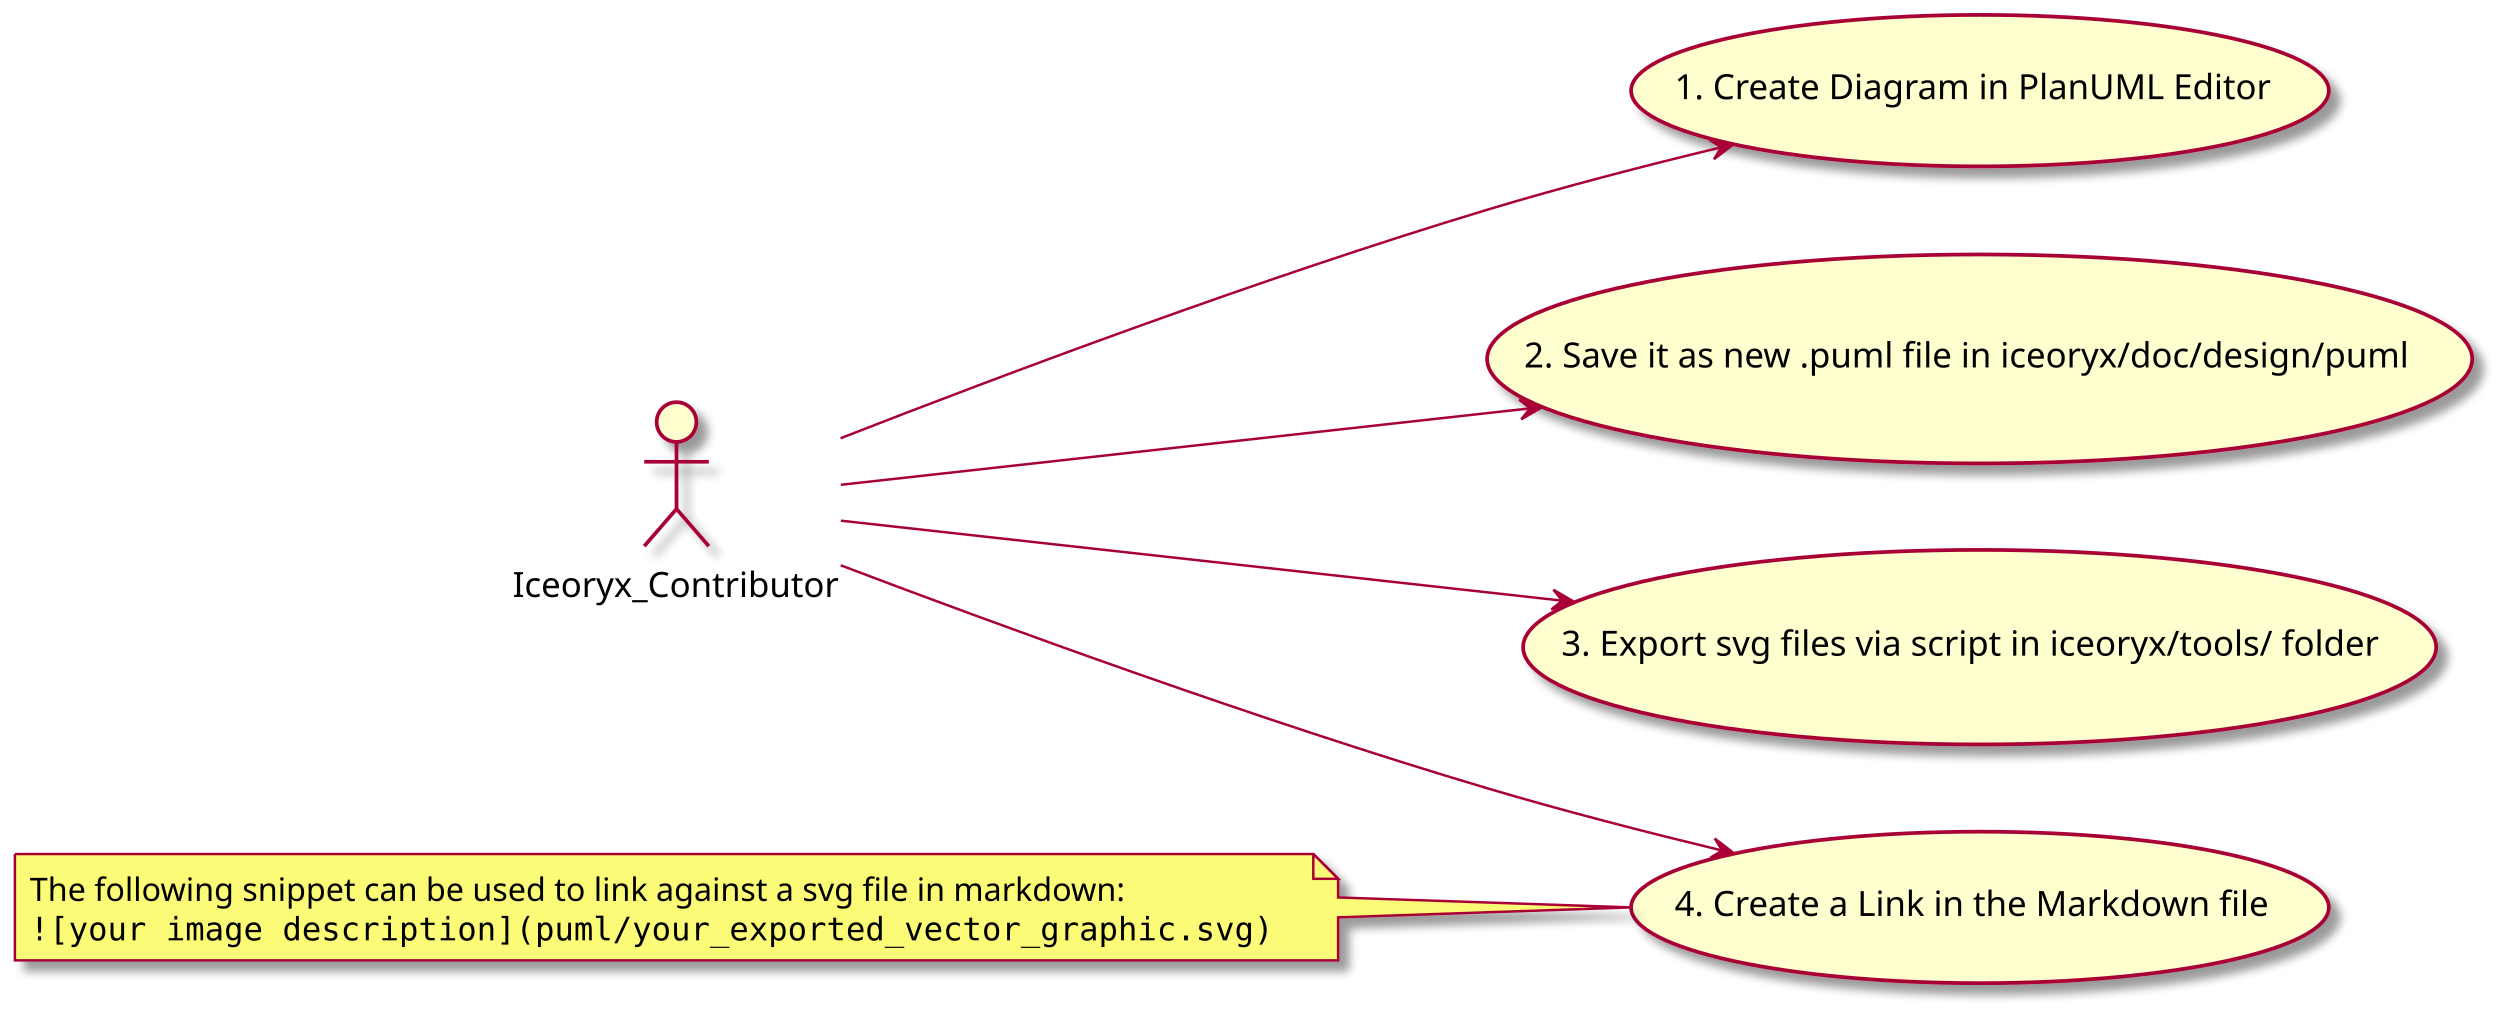
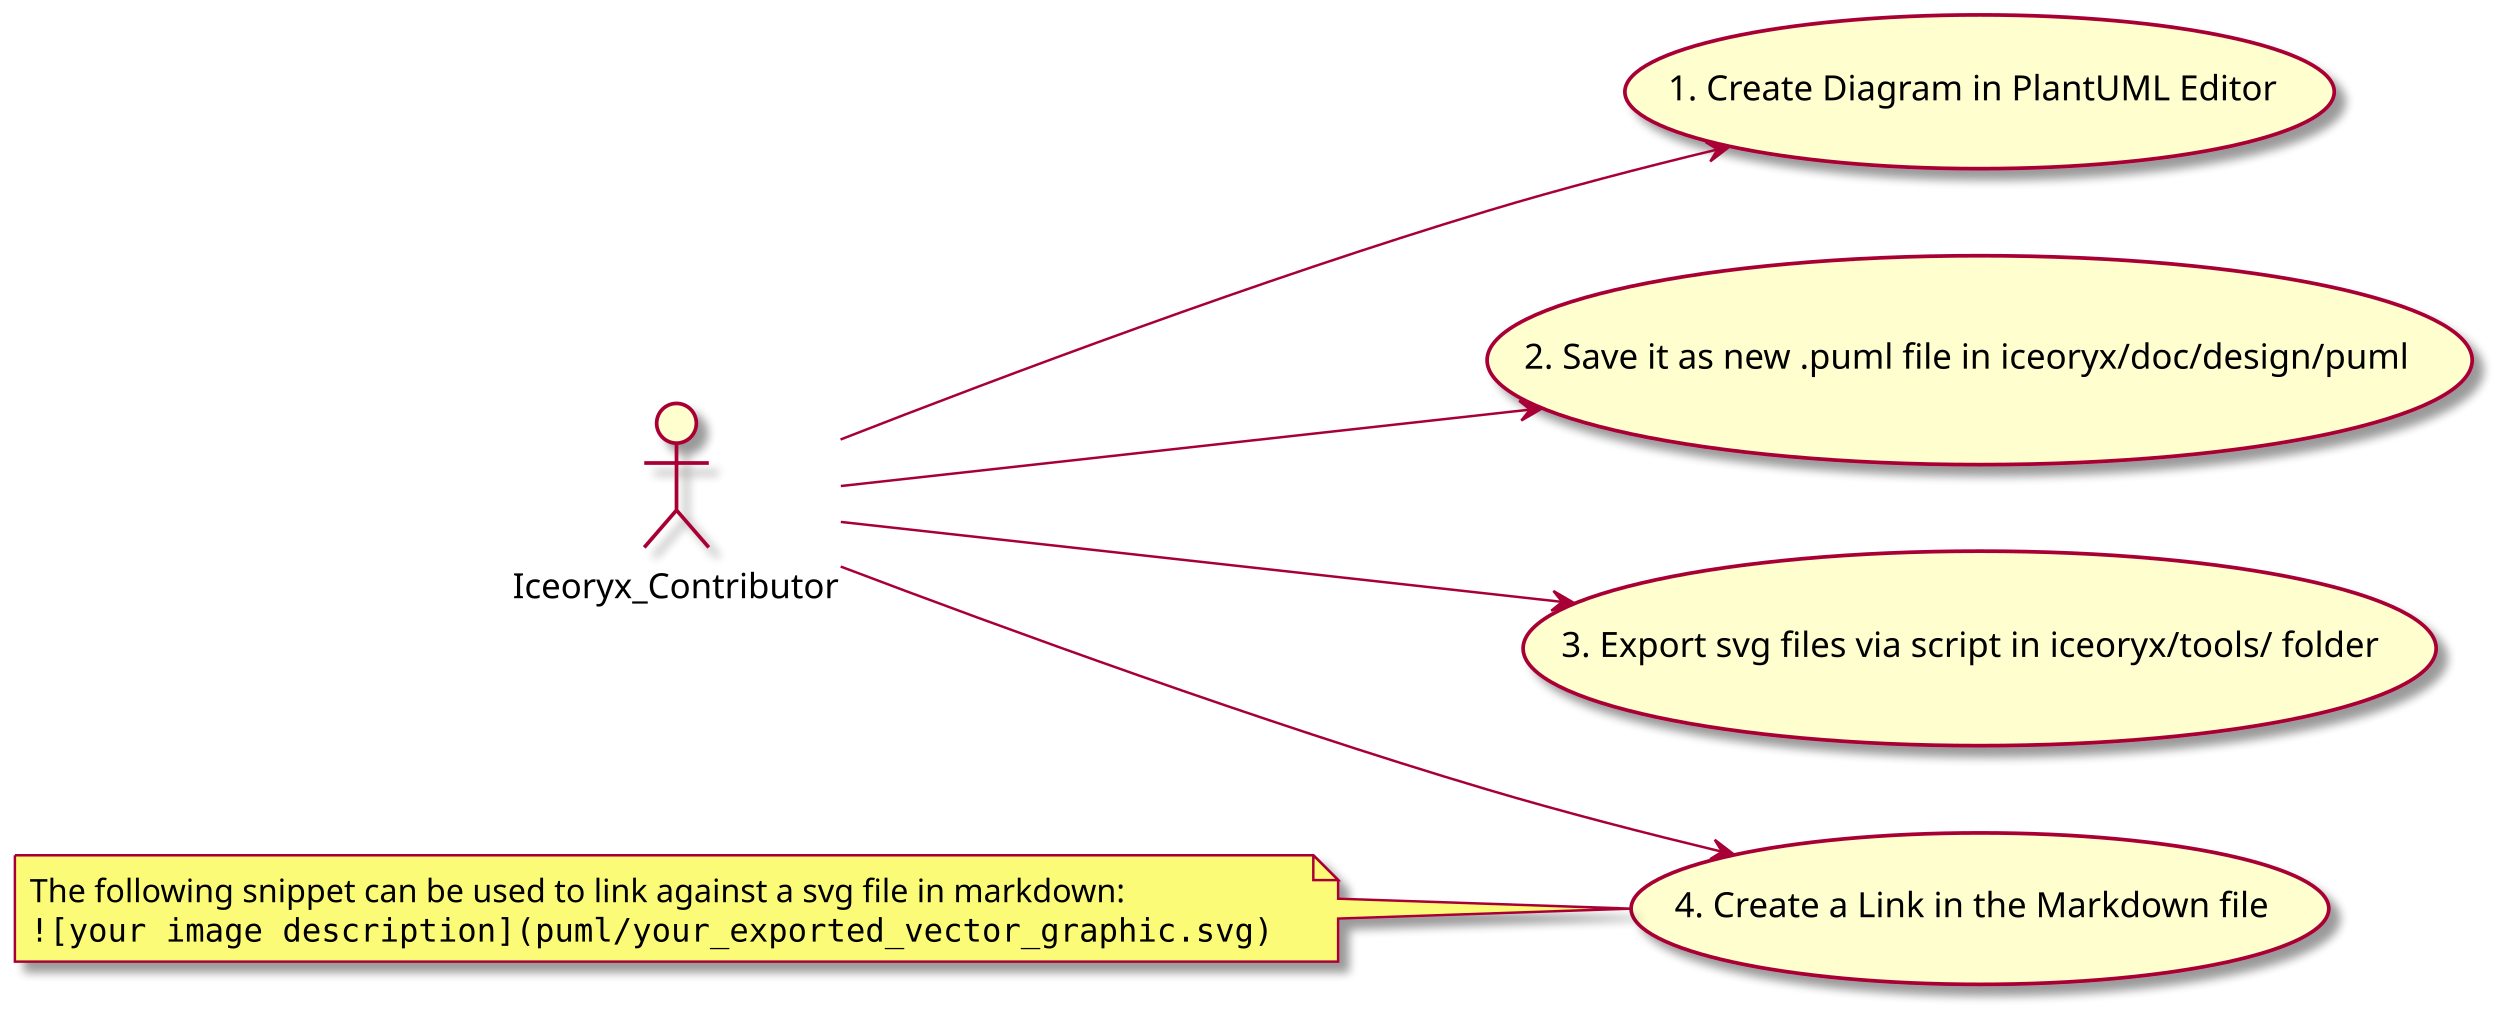
<svg xmlns="http://www.w3.org/2000/svg" contentScriptType="application/ecmascript" contentStyleType="text/css" height="408px" preserveAspectRatio="none" style="width:1007px;height:408px;background:#EEEBDC;" version="1.1" viewBox="0 0 1007 408" width="1007px" zoomAndPan="magnify">
  <defs>
-     <filter height="300%" id="f18ey02a78uejz" width="300%" x="-1" y="-1">
+     <filter height="300%" id="f178mbr5kfr2qf" width="300%" x="-1" y="-1">
      <feGaussianBlur result="blurOut" stdDeviation="2.0" />
      <feColorMatrix in="blurOut" result="blurOut2" type="matrix" values="0 0 0 0 0 0 0 0 0 0 0 0 0 0 0 0 0 0 .4 0" />
      <feOffset dx="4.0" dy="4.0" in="blurOut2" result="blurOut3" />
      <feBlend in="SourceGraphic" in2="blurOut3" mode="normal" />
    </filter>
  </defs>
  <g>
-     <ellipse cx="272.5" cy="170" fill="#FEFECE" filter="url(#f18ey02a78uejz)" rx="8" ry="8" style="stroke:#A80036;stroke-width:1.5;" />
-     <path d="M272.5,178 L272.5,205 M259.5,186 L285.5,186 M272.5,205 L259.5,220 M272.5,205 L285.5,220 " fill="none" filter="url(#f18ey02a78uejz)" style="stroke:#A80036;stroke-width:1.5;" />
-     <text fill="#000000" font-family="sans-serif" font-size="14" lengthAdjust="spacing" textLength="132" x="206.5" y="240.466">Iceoryx_Contributor</text>
-     <ellipse cx="797.526" cy="36.505" fill="#FEFECE" filter="url(#f18ey02a78uejz)" rx="140.526" ry="30.505" style="stroke:#A80036;stroke-width:1.5;" />
-     <text fill="#000000" font-family="sans-serif" font-size="14" lengthAdjust="spacing" textLength="246" x="674.526" y="39.937">1. Create Diagram in PlanUML Editor</text>
-     <ellipse cx="797.404" cy="144.581" fill="#FEFECE" filter="url(#f18ey02a78uejz)" rx="198.404" ry="42.081" style="stroke:#A80036;stroke-width:1.5;" />
-     <text fill="#000000" font-family="sans-serif" font-size="14" lengthAdjust="spacing" textLength="367" x="613.904" y="148.013">2. Save it as new .puml file in iceoryx/doc/design/puml</text>
-     <ellipse cx="797.394" cy="260.679" fill="#FEFECE" filter="url(#f18ey02a78uejz)" rx="183.894" ry="39.179" style="stroke:#A80036;stroke-width:1.5;" />
-     <text fill="#000000" font-family="sans-serif" font-size="14" lengthAdjust="spacing" textLength="337" x="628.894" y="264.111">3. Export svg files via script in iceoryx/tools/ folder</text>
-     <ellipse cx="797.526" cy="365.505" fill="#FEFECE" filter="url(#f18ey02a78uejz)" rx="140.526" ry="30.505" style="stroke:#A80036;stroke-width:1.5;" />
-     <text fill="#000000" font-family="sans-serif" font-size="14" lengthAdjust="spacing" textLength="246" x="674.526" y="368.937">4. Create a Link in the Markdown file</text>
-     <path d="M6,344 L6,386.839 A0,0 0 0 0 6,386.839 L539,386.839 A0,0 0 0 0 539,386.839 L539,369.5 L656.88,365.5 L539,361.5 L539,354 L529,344 L6,344 A0,0 0 0 0 6,344 " fill="#FBFB77" filter="url(#f18ey02a78uejz)" style="stroke:#A80036;stroke-width:1.0;" />
-     <path d="M529,344 L529,354 L539,354 L529,344 " fill="#FBFB77" style="stroke:#A80036;stroke-width:1.0;" />
-     <text fill="#000000" font-family="sans-serif" font-size="13" lengthAdjust="spacing" textLength="428" x="12" y="362.897">The following snippet can be used to link against a svg file in markdown:</text>
-     <text fill="#000000" font-family="monospace" font-size="13" lengthAdjust="spacing" textLength="512" x="12" y="378.773">![your image description](puml/your_exported_vector_graphic.svg)</text>
-     <path d="M338.57,176.53 C403.77,151.07 507.36,112.16 599,84.5 C629.38,75.33 662.79,66.68 693.36,59.31 " fill="none" id="Iceoryx_Contributor-to-1. Create Diagram in PlanUML Editor" style="stroke:#A80036;stroke-width:1.0;" />
-     <polygon fill="#A80036" points="698.24,58.14,688.558,56.335,693.376,59.299,690.412,64.117,698.24,58.14" style="stroke:#A80036;stroke-width:1.0;" />
-     <path d="M338.68,195.27 C407.82,187.6 520.1,175.15 616.16,164.5 " fill="none" id="Iceoryx_Contributor-to-2. Save it as new .puml file in iceoryx/doc/design/puml" style="stroke:#A80036;stroke-width:1.0;" />
-     <polygon fill="#A80036" points="621.3,163.93,611.919,160.931,616.33,164.473,612.787,168.883,621.3,163.93" style="stroke:#A80036;stroke-width:1.0;" />
-     <path d="M338.68,209.73 C410.98,217.75 530.47,231 629.25,241.95 " fill="none" id="Iceoryx_Contributor-to-3. Export svg files via script in iceoryx/tools/ folder" style="stroke:#A80036;stroke-width:1.0;" />
-     <polygon fill="#A80036" points="634.23,242.5,625.717,237.547,629.26,241.957,624.849,245.499,634.23,242.5" style="stroke:#A80036;stroke-width:1.0;" />
-     <path d="M338.63,227.71 C403.89,252.44 507.51,290.3 599,317.5 C629.5,326.57 663.02,335.2 693.64,342.59 " fill="none" id="Iceoryx_Contributor-to-4. Create a Link in the Markdown file" style="stroke:#A80036;stroke-width:1.0;" />
-     <polygon fill="#A80036" points="698.53,343.76,690.715,337.767,693.669,342.591,688.844,345.545,698.53,343.76" style="stroke:#A80036;stroke-width:1.0;" />
+     <ellipse cx="272.5" cy="170.5" fill="#FEFECE" filter="url(#f178mbr5kfr2qf)" rx="8" ry="8" style="stroke:#A80036;stroke-width:1.5;" />
+     <path d="M272.5,178.5 L272.5,205.5 M259.5,186.5 L285.5,186.5 M272.5,205.5 L259.5,220.5 M272.5,205.5 L285.5,220.5 " fill="none" filter="url(#f178mbr5kfr2qf)" style="stroke:#A80036;stroke-width:1.5;" />
+     <text fill="#000000" font-family="sans-serif" font-size="14" lengthAdjust="spacing" textLength="132" x="206.5" y="240.966">Iceoryx_Contributor</text>
+     <ellipse cx="797.374" cy="36.975" fill="#FEFECE" filter="url(#f178mbr5kfr2qf)" rx="142.874" ry="30.975" style="stroke:#A80036;stroke-width:1.5;" />
+     <text fill="#000000" font-family="sans-serif" font-size="14" lengthAdjust="spacing" textLength="251" x="671.874" y="40.407">1. Create Diagram in PlantUML Editor</text>
+     <ellipse cx="797.404" cy="145.081" fill="#FEFECE" filter="url(#f178mbr5kfr2qf)" rx="198.404" ry="42.081" style="stroke:#A80036;stroke-width:1.5;" />
+     <text fill="#000000" font-family="sans-serif" font-size="14" lengthAdjust="spacing" textLength="367" x="613.904" y="148.513">2. Save it as new .puml file in iceoryx/doc/design/puml</text>
+     <ellipse cx="797.394" cy="261.179" fill="#FEFECE" filter="url(#f178mbr5kfr2qf)" rx="183.894" ry="39.179" style="stroke:#A80036;stroke-width:1.5;" />
+     <text fill="#000000" font-family="sans-serif" font-size="14" lengthAdjust="spacing" textLength="337" x="628.894" y="264.611">3. Export svg files via script in iceoryx/tools/ folder</text>
+     <ellipse cx="797.526" cy="366.005" fill="#FEFECE" filter="url(#f178mbr5kfr2qf)" rx="140.526" ry="30.505" style="stroke:#A80036;stroke-width:1.5;" />
+     <text fill="#000000" font-family="sans-serif" font-size="14" lengthAdjust="spacing" textLength="246" x="674.526" y="369.437">4. Create a Link in the Markdown file</text>
+     <path d="M6,344.5 L6,387.339 A0,0 0 0 0 6,387.339 L539,387.339 A0,0 0 0 0 539,387.339 L539,370 L656.88,366 L539,362 L539,354.5 L529,344.5 L6,344.5 A0,0 0 0 0 6,344.5 " fill="#FBFB77" filter="url(#f178mbr5kfr2qf)" style="stroke:#A80036;stroke-width:1.0;" />
+     <path d="M529,344.5 L529,354.5 L539,354.5 L529,344.5 " fill="#FBFB77" style="stroke:#A80036;stroke-width:1.0;" />
+     <text fill="#000000" font-family="sans-serif" font-size="13" lengthAdjust="spacing" textLength="428" x="12" y="363.397">The following snippet can be used to link against a svg file in markdown:</text>
+     <text fill="#000000" font-family="monospace" font-size="13" lengthAdjust="spacing" textLength="512" x="12" y="379.273">![your image description](puml/your_exported_vector_graphic.svg)</text>
+     <path d="M338.57,177.03 C403.77,151.57 507.36,112.66 599,85 C628.78,76.01 661.47,67.52 691.53,60.26 " fill="none" id="Iceoryx_Contributor-to-1. Create Diagram in PlantUML Editor" style="stroke:#A80036;stroke-width:1.0;" />
+     <polygon fill="#A80036" points="696.72,59.01,687.034,57.225,691.859,60.179,688.905,65.003,696.72,59.01" style="stroke:#A80036;stroke-width:1.0;" />
+     <path d="M338.68,195.77 C407.82,188.1 520.1,175.65 616.16,165 " fill="none" id="Iceoryx_Contributor-to-2. Save it as new .puml file in iceoryx/doc/design/puml" style="stroke:#A80036;stroke-width:1.0;" />
+     <polygon fill="#A80036" points="621.3,164.43,611.919,161.431,616.33,164.973,612.787,169.383,621.3,164.43" style="stroke:#A80036;stroke-width:1.0;" />
+     <path d="M338.68,210.23 C410.98,218.25 530.47,231.5 629.25,242.45 " fill="none" id="Iceoryx_Contributor-to-3. Export svg files via script in iceoryx/tools/ folder" style="stroke:#A80036;stroke-width:1.0;" />
+     <polygon fill="#A80036" points="634.23,243,625.717,238.047,629.26,242.457,624.849,245.999,634.23,243" style="stroke:#A80036;stroke-width:1.0;" />
+     <path d="M338.63,228.21 C403.89,252.94 507.51,290.8 599,318 C629.5,327.07 663.02,335.7 693.64,343.09 " fill="none" id="Iceoryx_Contributor-to-4. Create a Link in the Markdown file" style="stroke:#A80036;stroke-width:1.0;" />
+     <polygon fill="#A80036" points="698.53,344.26,690.715,338.267,693.669,343.091,688.844,346.045,698.53,344.26" style="stroke:#A80036;stroke-width:1.0;" />
  </g>
</svg>
